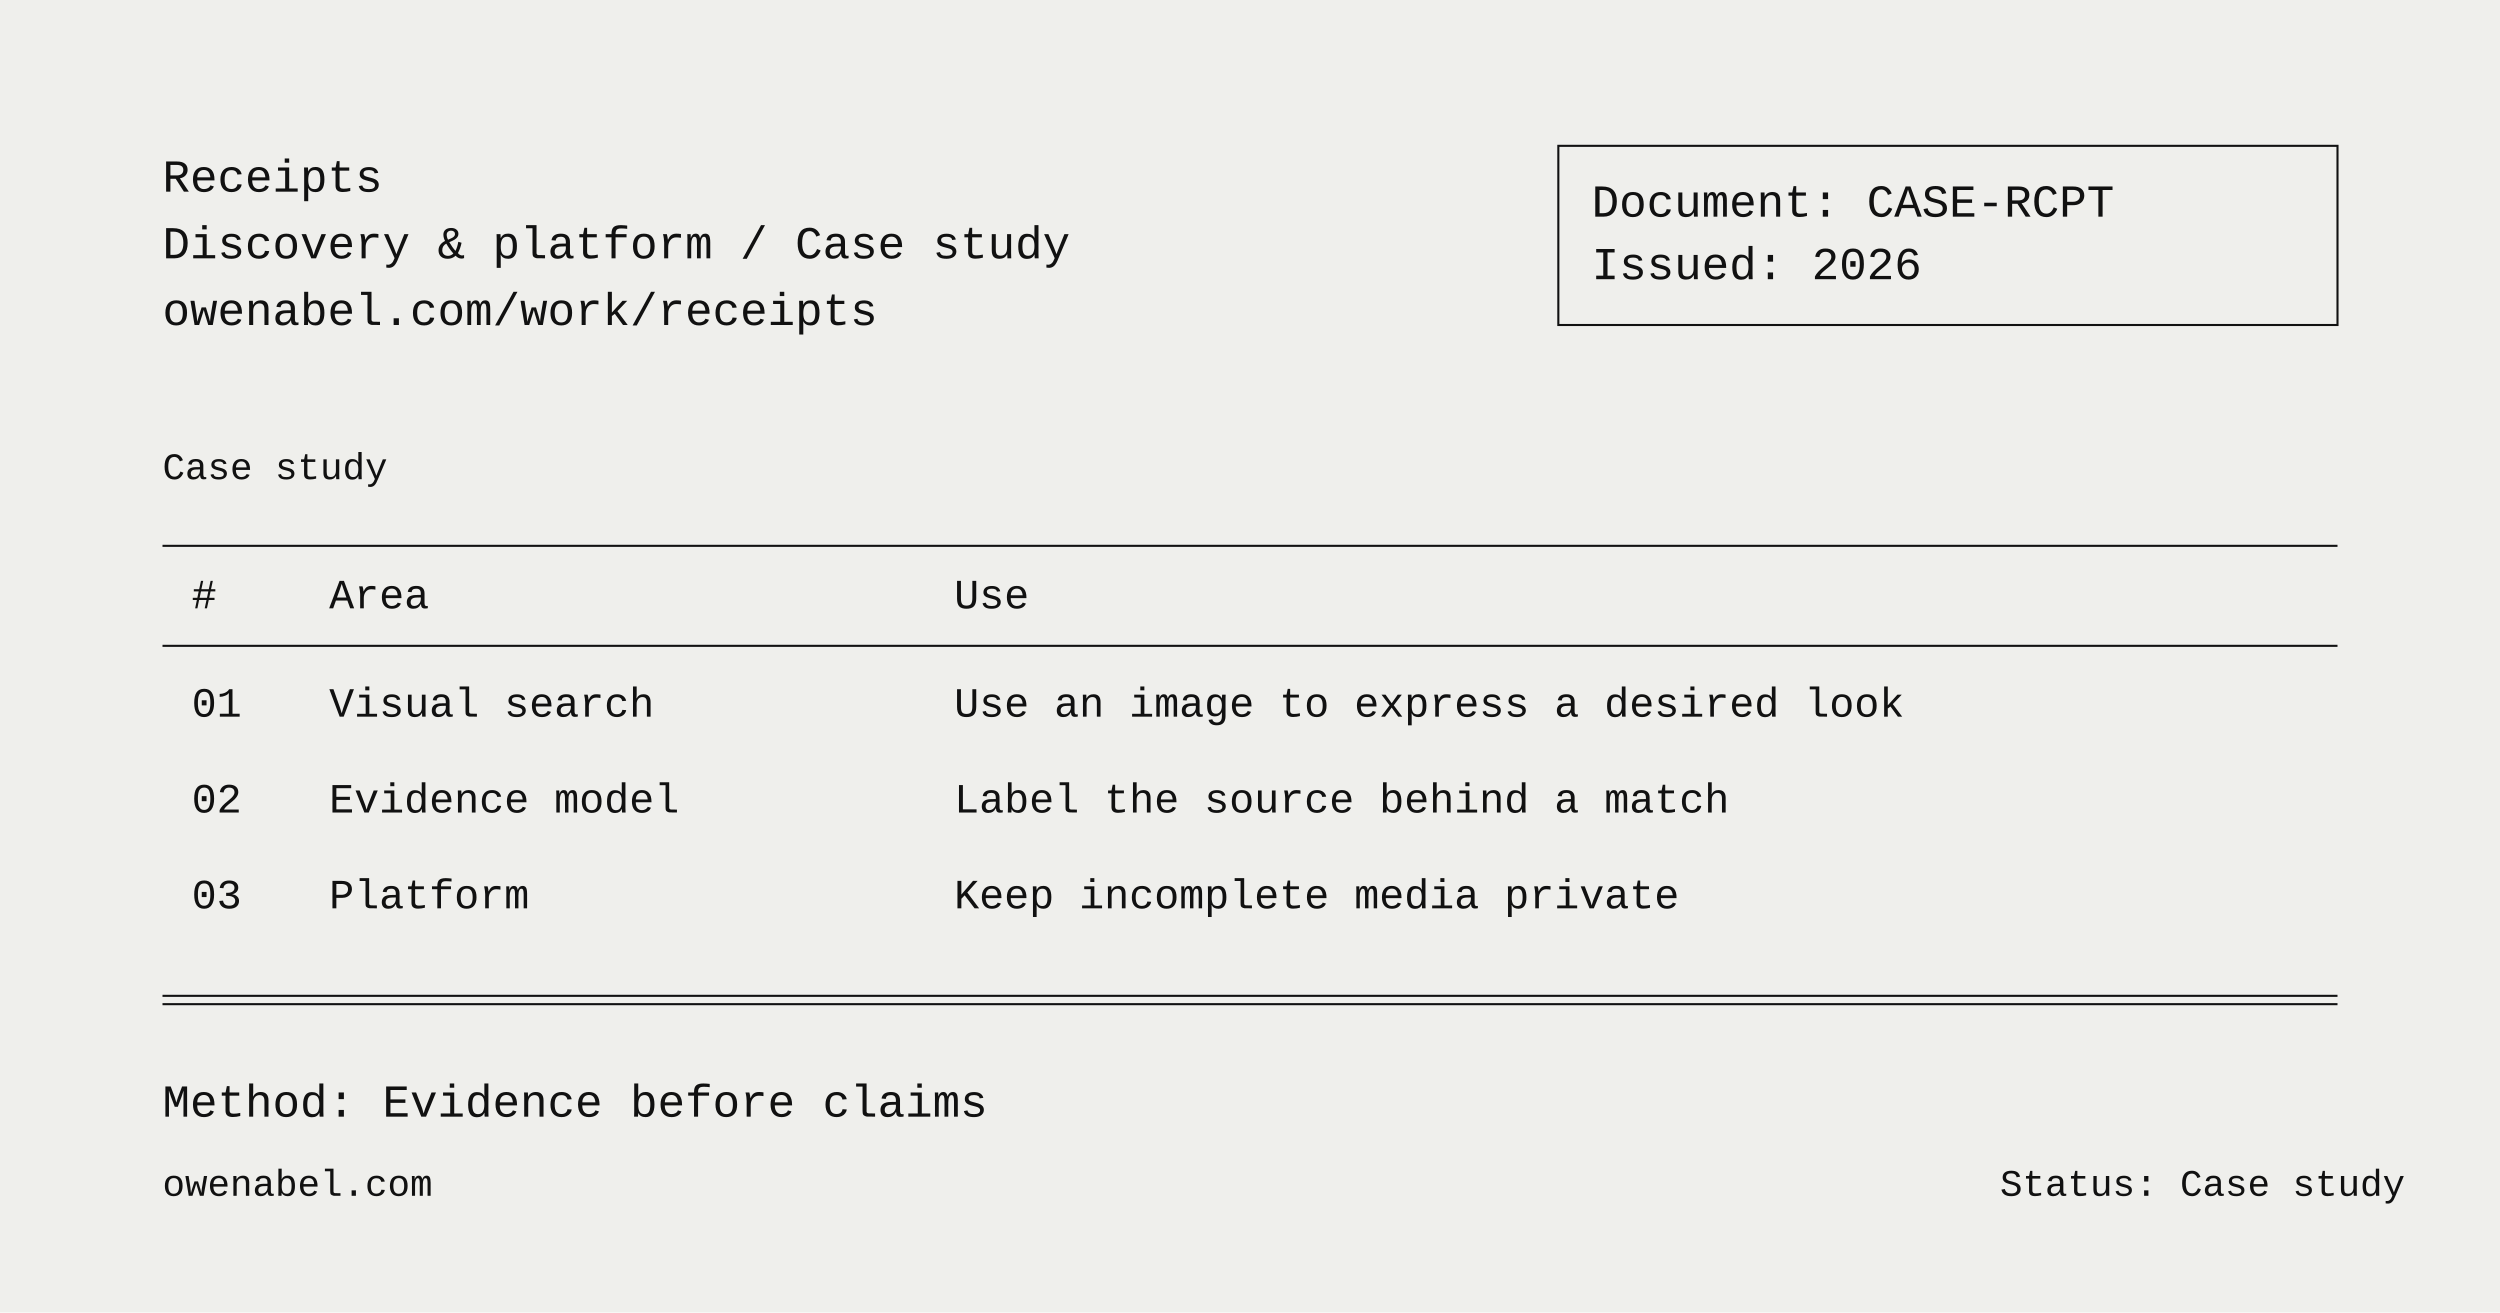
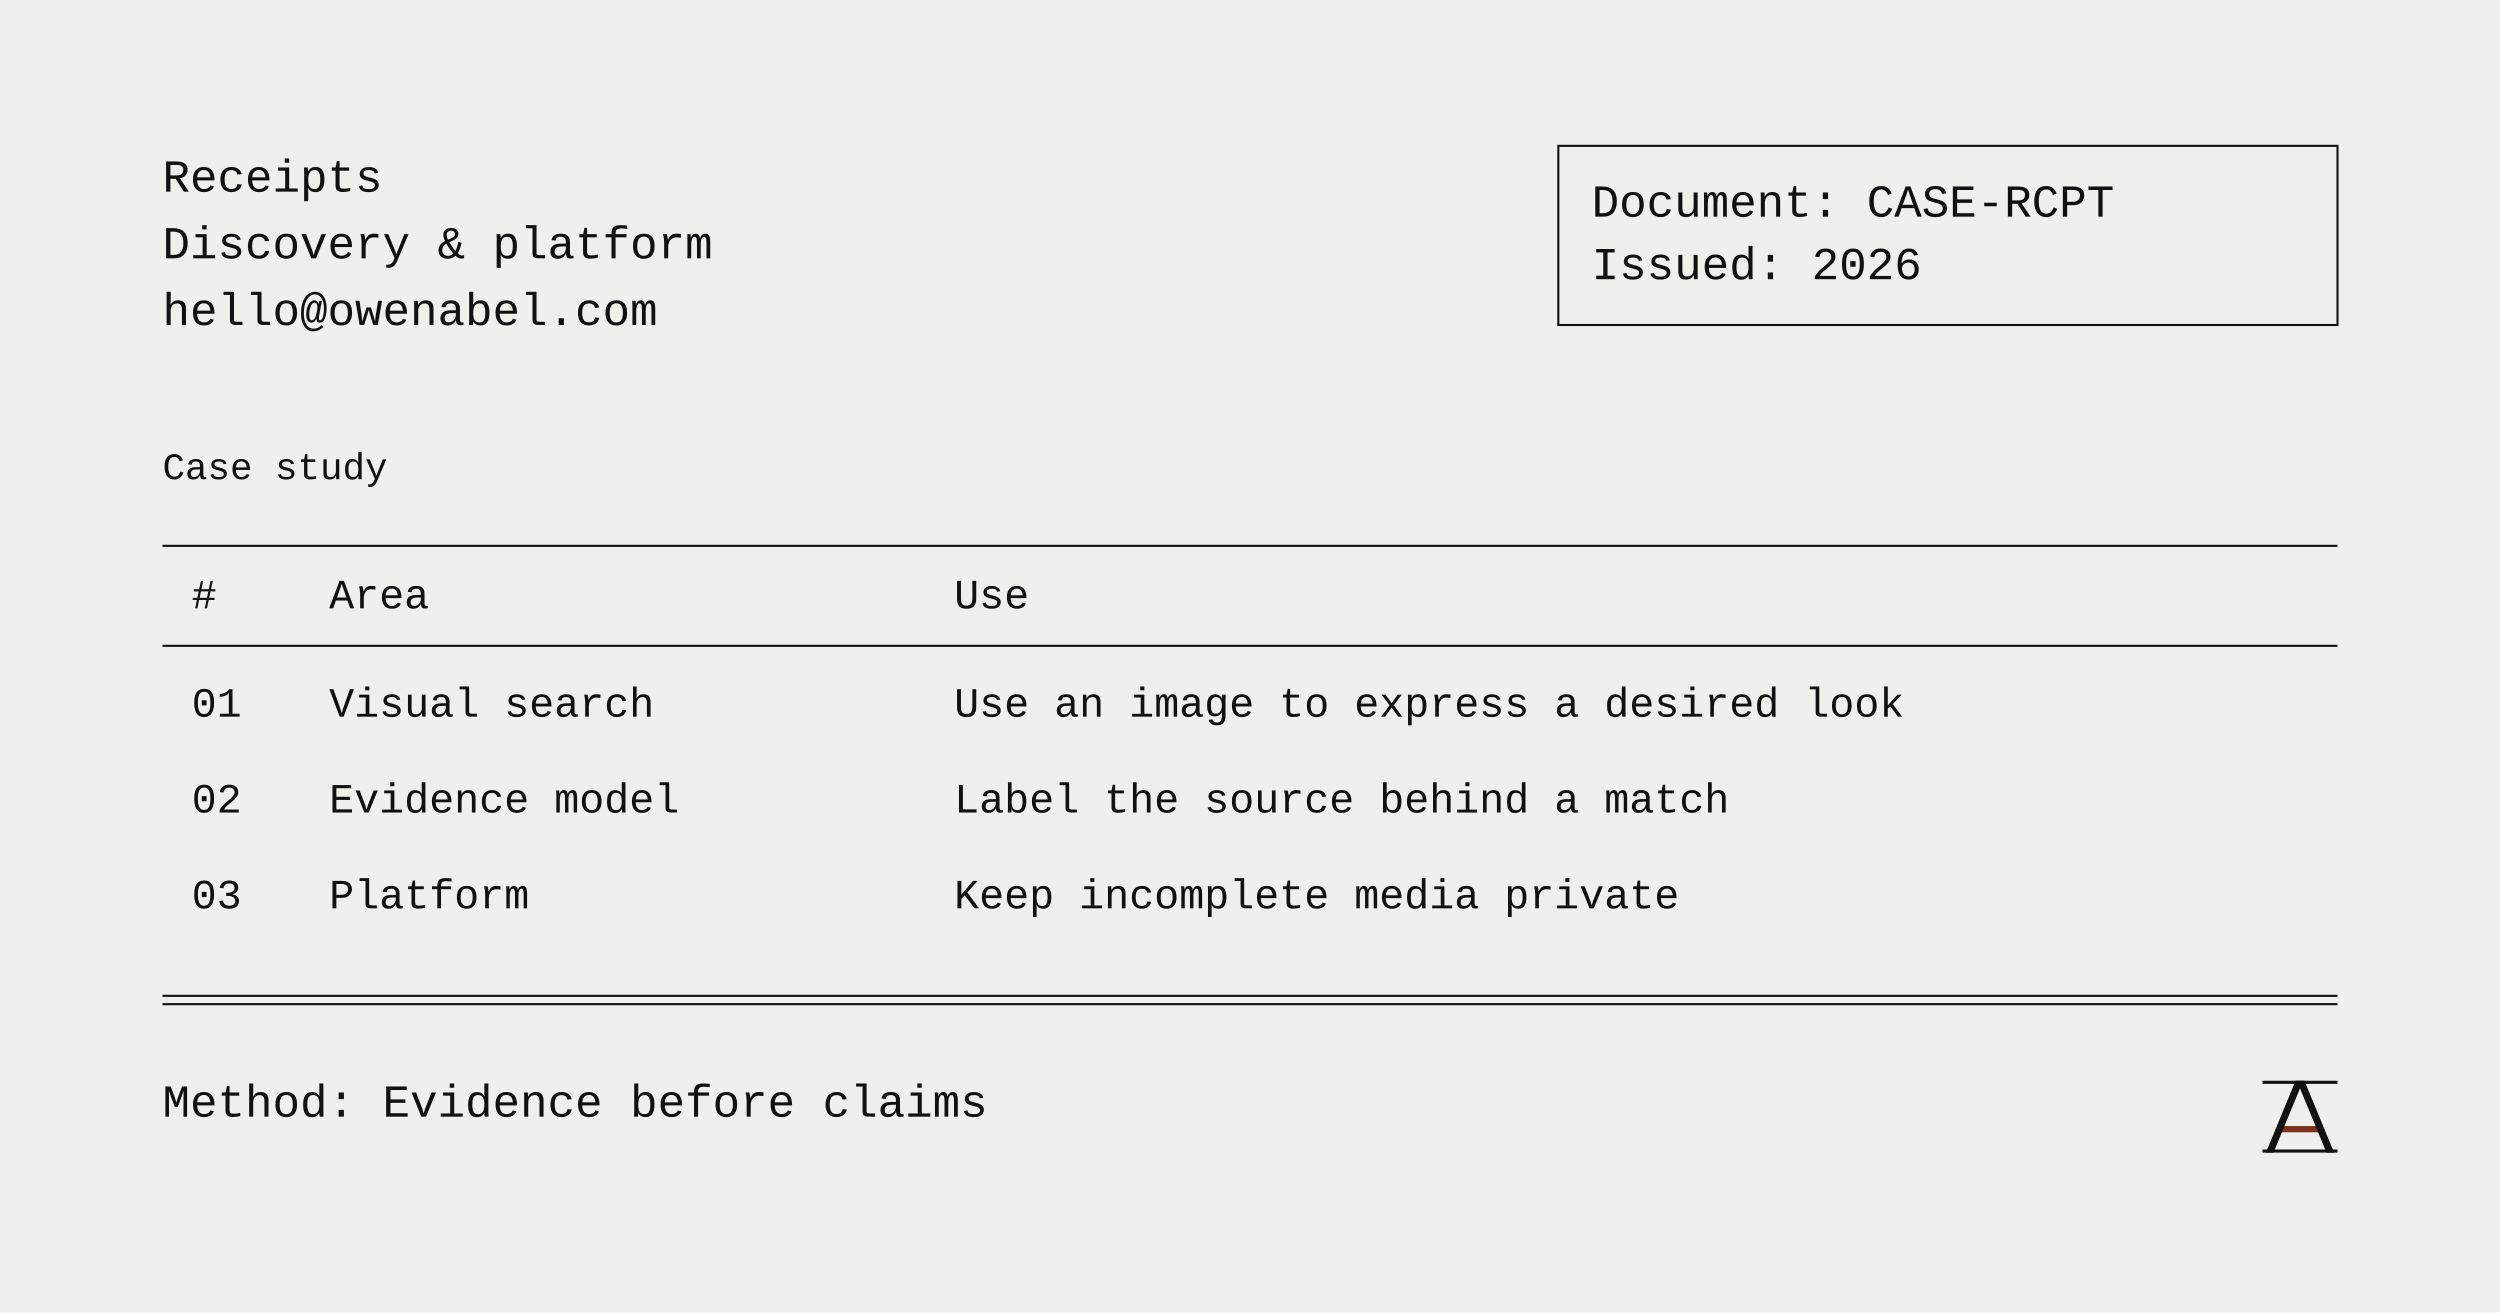
<svg xmlns="http://www.w3.org/2000/svg" width="1200" height="630" viewBox="0 0 1200 630">
  <rect width="1200" height="630" fill="#efefec" />
  <g fill="#111111" font-family="Courier New, Courier, monospace">
    <text x="78" y="92" font-size="22">Receipts</text>
-     <text x="78" y="124" font-size="22">Discovery &amp; platform / Case study</text>
-     <text x="78" y="156" font-size="22">owenabel.com/work/receipts</text>
+     <text x="78" y="124" font-size="22">Discovery &amp; platform</text>
+     <text x="78" y="156" font-size="22">hello@owenabel.com</text>
    <g font-size="22">
      <rect x="748" y="70" width="374" height="86" fill="none" stroke="#111111" stroke-width="1" />
      <text x="764" y="104">Document:      CASE-RCPT</text>
      <text x="764" y="134">Issued:        2026</text>
    </g>
    <text x="78" y="230" font-size="18">Case study</text>
    <line x1="78" y1="262" x2="1122" y2="262" stroke="#111111" stroke-width="1" />
    <text x="92" y="292" font-size="20">#</text>
    <text x="158" y="292" font-size="20">Area</text>
    <text x="458" y="292" font-size="20">Use</text>
    <line x1="78" y1="310" x2="1122" y2="310" stroke="#111111" stroke-width="1" />
    <text x="92" y="344" font-size="20">01</text>
    <text x="158" y="344" font-size="20">Visual search</text>
    <text x="458" y="344" font-size="20">Use an image to express a desired look</text>
    <text x="92" y="390" font-size="20">02</text>
    <text x="158" y="390" font-size="20">Evidence model</text>
    <text x="458" y="390" font-size="20">Label the source behind a match</text>
    <text x="92" y="436" font-size="20">03</text>
    <text x="158" y="436" font-size="20">Platform</text>
    <text x="458" y="436" font-size="20">Keep incomplete media private</text>
    <line x1="78" y1="478" x2="1122" y2="478" stroke="#111111" stroke-width="1" />
    <line x1="78" y1="482" x2="1122" y2="482" stroke="#111111" stroke-width="1" />
    <text x="78" y="536" font-size="22">Method: Evidence before claims</text>
-     <text x="78" y="574" font-size="18">owenabel.com</text>
-     <text x="960" y="574" font-size="18">Status: Case study</text>
+   </g>
+   <g transform="translate(1080 512) scale(0.75)">
+     <defs>
+       <clipPath id="mark-between-rules">
+         <rect y="9" width="64" height="46" />
+       </clipPath>
+     </defs>
+     <path d="M18.8 40h26.4" stroke="#7b2f1d" stroke-width="4" fill="none" />
+     <path d="M12.2 56 32 8l19.8 48" stroke="#11110f" stroke-width="4.5" fill="none" clip-path="url(#mark-between-rules)" />
+     <path d="M8 10h48M8 54h48" stroke="#11110f" stroke-width="2" fill="none" />
  </g>
</svg>
